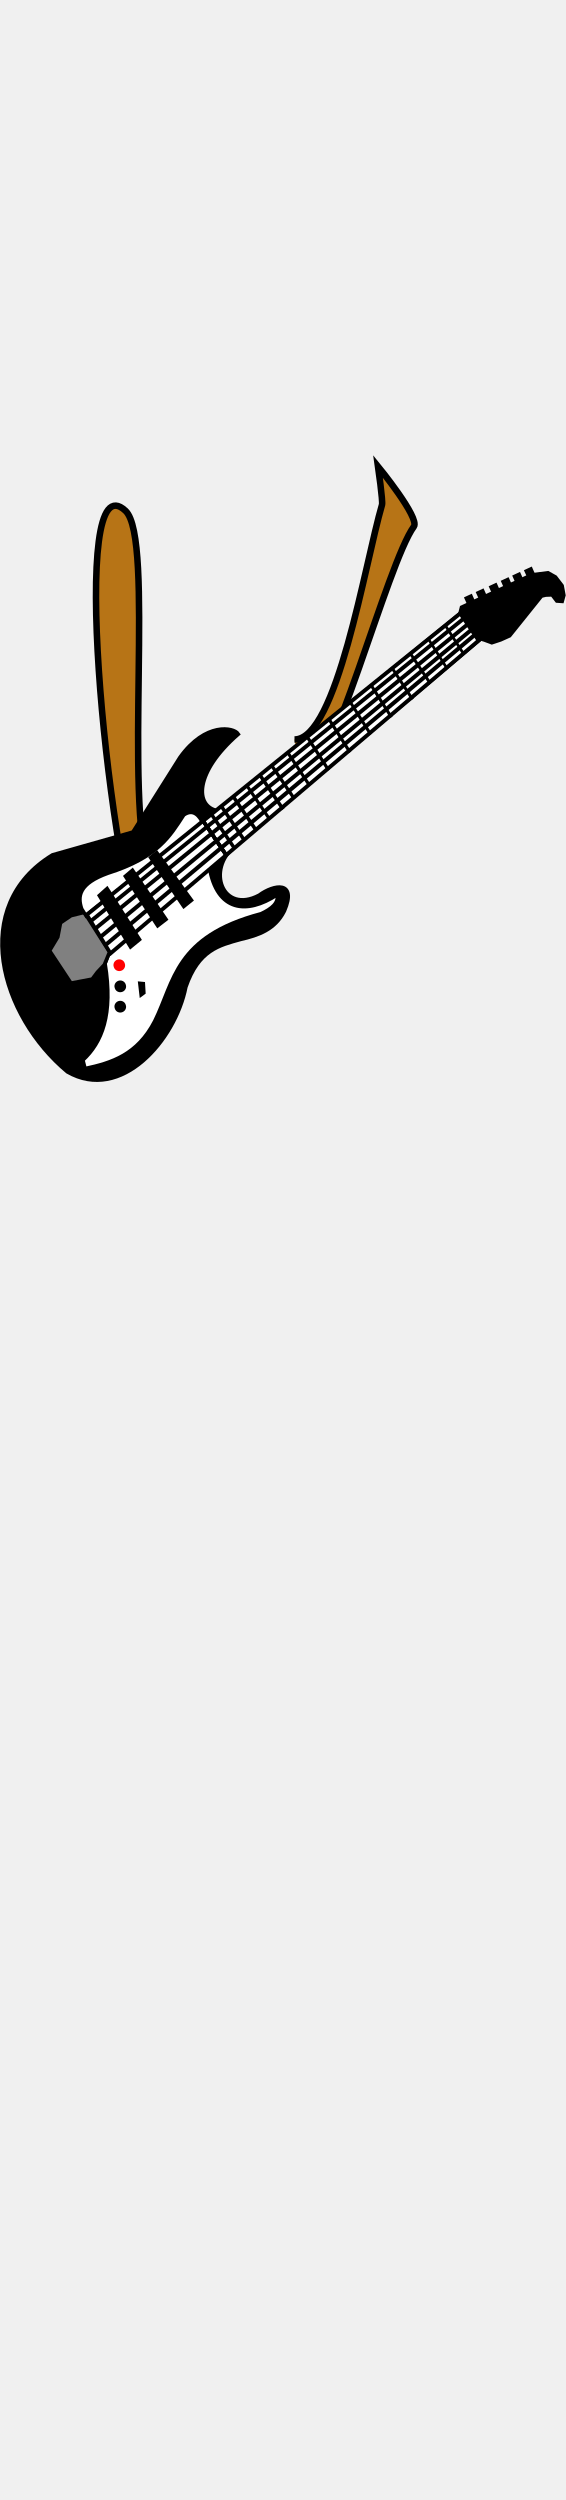
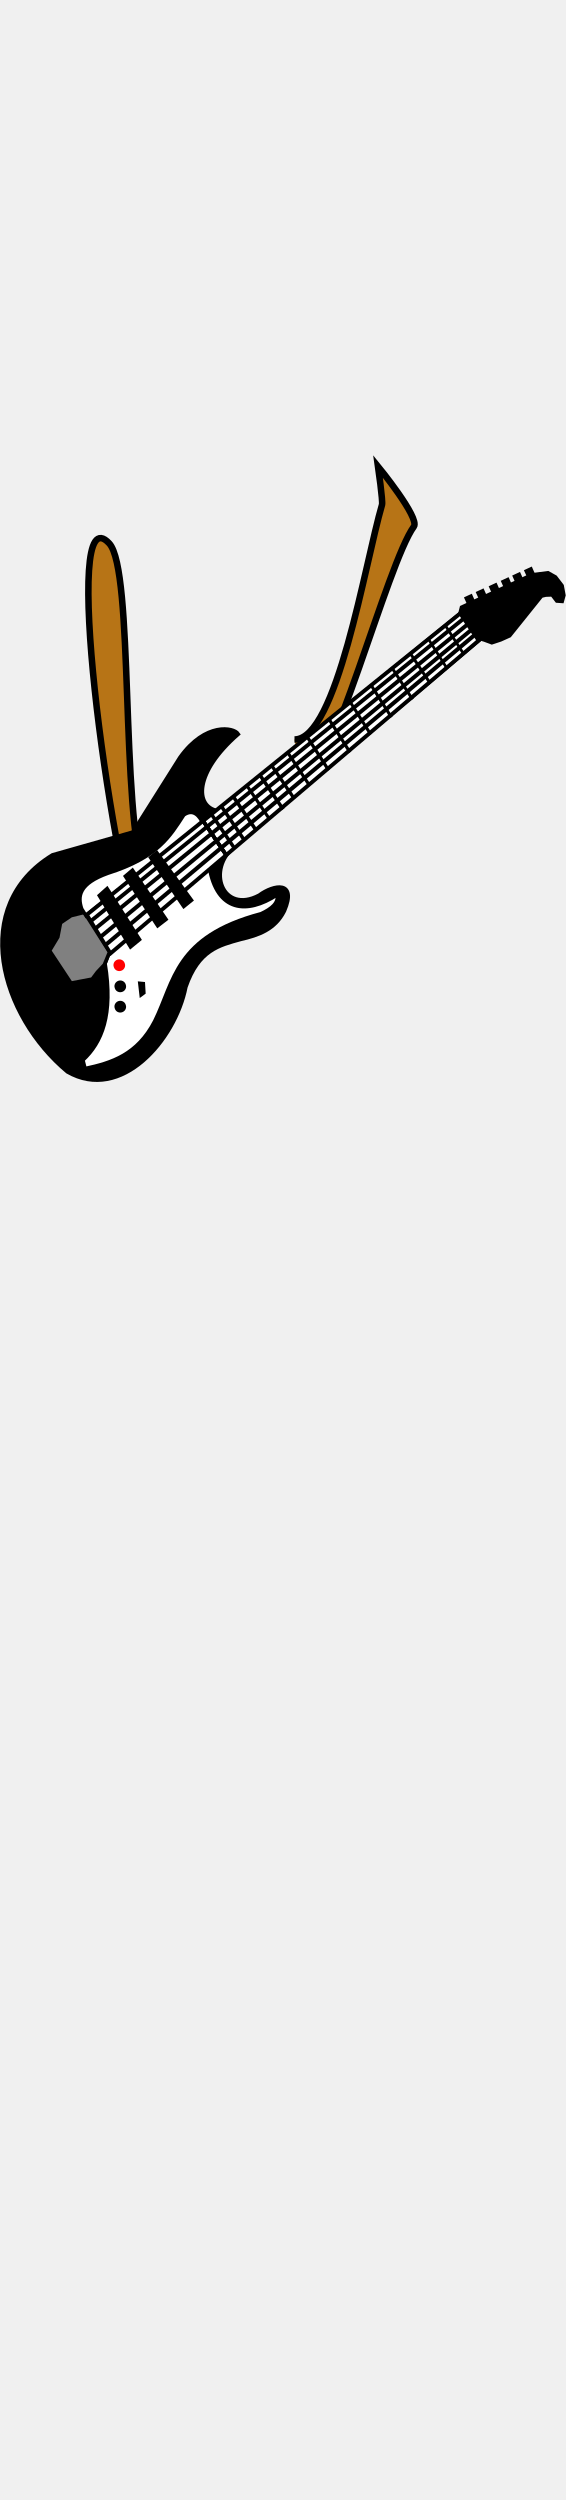
<svg xmlns="http://www.w3.org/2000/svg" class="shirt" width="86" height="380" viewBox="202.715 584.407 86.593 380.048" preserveAspectRatio="xMidYMax">
  <defs id="svgEditorDefs">
    <path id="svgEditorClosePathDefs" fill="black" style="stroke-width: 0px; stroke: none;" class="clothes" />
    <style id="style3891" type="text/css">.str0 {stroke:black;stroke-width:0.238}
    .fil0 {fill:black}
    .fil2 {fill:#050707}
    .fil3 {fill:#881846}
    .fil5 {fill:#F6BCD6}
    .fil1 {fill:#F9DD56}
    .fil4 {fill:#FDFCFD}</style>
  </defs>
  <rect id="svgEditorBackground" x="202.715" y="584.431" width="86.593" height="115.809" style="fill: none; stroke: none;" class="clothes" />
  <rect id="rect-1" x="-403.988" y="499.579" width="1300" height="550" style="fill: none; stroke: none;" class="clothes" />
  <g transform="matrix(0.247755, 0, 0, 0.244432, 224.2577, 664.9853)" />
-   <path d="M 213.521 726.423 C 213.521 708.504 226.938 650.657 232.623 661.344 C 235.53 666.805 218.296 702.679 218.296 715.206" style="stroke: rgb(0, 0, 0); fill: rgb(183, 116, 22);" transform="matrix(0.947429, -0.319966, 0.319966, 0.947429, -210.0743, 107.8721)" />
+   <path d="M 214.266 726.963 C 214.266 710.123 224.902 655.758 229.408 665.802 C 231.713 670.934 218.051 704.648 218.051 716.421" style="stroke: rgb(0, 0, 0); fill: rgb(183, 116, 22);" transform="matrix(0.947429, -0.319966, 0.319966, 0.947429, -210.9532, 107.5995)" />
  <g transform="matrix(0.097807, 0, 0, 0.173137, 556.5705, 747.0317)">
    <g id="layer1" transform="matrix(1, 0, 0, 1, -27.709, -32.914)" />
  </g>
  <path d="M 247.785 695.012 C 254.276 695.012 258.557 668.088 261.184 659.079 C 261.335 658.562 260.575 653.23 260.575 653.23 C 260.575 653.23 267.018 661.103 266.056 662.423 C 261.977 668.019 253.32 701.697 249.003 701.697" style="stroke: rgb(0, 0, 0); fill: rgb(183, 116, 22);" />
  <path d="M 305.645 810.365 L 305.645 810.365" style="stroke: rgb(0, 0, 0); fill: rgb(183, 116, 22);" />
  <g transform="matrix(0.07184, -0.023714, 0.027233, 0.082499, 192.5778, 698.7778)">
    <g id="g-1" transform="translate(229.06 -205.99)">
      <path id="path3231" style="fill-rule:evenodd;stroke:#000000;stroke-width:7.092px;fill:#000000" d="m110.13 429.96l137.65-98.8c72.14-45.97 123.34-20.32 127.27-7.41-108.92 39.89-129.28 97.19-88.31 117.33l592.16-196.37c7.95 21.94 16.06 40.56 20.78 54.03l-601.25 210.26c-71.66 23-67.68 108.56 14.28 96.34 35.27-10.12 83.37-4.07 38.96 39.52-29.89 26.25-65.88 26.41-102.59 23.46-44.91-1.86-87.06-5.41-135.05 49.41-53.429 82.83-198.01 158.39-281.8 76.57-93.64-130.76-84.21-331.48 109.08-370.51l168.82 6.17z" />
      <path id="path3233" style="fill-rule:evenodd;stroke:#000000;stroke-width:7.092px;fill:#ffffff" d="m-26.223 633.74c-16.55 90.8-56.434 130.5-103.89 149.44l-1.3 16.06c54.541 5.23 109.08 5.86 163.62-40.76 63.233-55.69 92.05-130.48 272.71-121.03 22.8-2.43 40.7-7.95 42.85-23.47-71.83 16.64-126.5-5.35-112.97-82.74l-246.09 86.45-14.933 16.05z" />
      <path id="path3235" style="fill-rule:evenodd;stroke:#000000;stroke-width:7.092px;fill:#808080" d="m-34.015 536.79l23.375 80.9-18.18 18.52-18.181 8.65-14.284 8.64-42.855-4.94-20.78-66.69 24.68-18.52 14.281-22.23 24.674-6.18 27.27 1.85z" />
      <path id="path3239" style="fill-rule:evenodd;stroke:#000000;stroke-width:7.092px;fill:#ffffff" d="m-36.612 530c-0.239-24.29 11.201-44.25 72.722-45.7 106.99 1.14 143.37-27.93 183.1-55.57 22.71-5.95 29.07 11.05 31.17 24.7l-283.1 90.16-3.892-13.59z" />
      <path id="path3237" style="fill-rule:evenodd;stroke:#000000;stroke-width:7.092px;fill:#ffffff" d="m-30.119 542.97l20.778 77.19 905.12-319.88-18.18-55.57-907.72 297.64 0.001 0.62z" />
      <path id="path3241" style="fill:#ff0000" d="m365 796.65a1.607 1.429 0 1 1 -3.21 0 1.607 1.429 0 1 1 3.21 0z" transform="matrix(7.2722 0 0 6.9162 -2642.9 -4864.9)" />
      <path id="path4215" style="fill:#000000" d="m365 796.65a1.607 1.429 0 1 1 -3.21 0 1.607 1.429 0 1 1 3.21 0z" transform="matrix(7.2722 0 0 6.9162 -2667.3 -4795)" />
      <path id="path4217" style="fill:#000000" d="m365 796.65a1.607 1.429 0 1 1 -3.21 0 1.607 1.429 0 1 1 3.21 0z" transform="matrix(7.2722 0 0 6.9162 -2654.4 -4829)" />
      <path id="path4219" style="stroke:#000000;stroke-width:7.092px;fill:none" d="m27.669 686.85l-4.545 19.14 6.493-1.85 4.545-14.82-6.493-2.47z" />
      <path id="path5190" style="fill-rule:evenodd;stroke:#000000;stroke-width:7.092px;fill:#000000" d="m5.593 517.65l27.27 102.51 22.077-7.41-29.868-102.51-19.479 7.41z" />
      <path id="path5192" style="fill-rule:evenodd;stroke:#000000;stroke-width:7.092px;fill:#000000" d="m67.926 499.74l30.517 100.04 20.127-6.18-33.113-100.03-17.531 6.17z" />
      <path id="path5194" style="fill-rule:evenodd;stroke:#000000;stroke-width:7.092px;fill:#000000" d="m128.31 482.45l32.47 99.42 18.83-6.17-36.37-98.19-14.93 4.94z" />
      <path id="path5196" style="stroke:#000000;stroke-width:7.092px;fill:none" d="m-24.924 554.7l911.61-301.35-911.61 301.35z" />
      <path id="path5198" style="stroke:#000000;stroke-width:7.363px;fill:none" d="m-11.799 602.74l923.03-320.85-923.03 320.85z" />
      <path id="path5200" style="stroke:#000000;stroke-width:7.203px;fill:none" d="m-24.775 570.96l921.7-307.93-921.7 307.93z" />
      <path id="path5202" style="stroke:#000000;stroke-width:7.269px;fill:none" d="m-17.042 586.73l920.53-313.53-920.53 313.53z" />
      <path id="path5216" style="stroke:#000000;stroke-width:7.092px;fill:none" d="m251.03 445.92l23.37 71.83-23.37-71.83z" />
      <path id="path5220" style="stroke:#000000;stroke-width:6.324px;fill:none" d="m558.41 347.98l19.56 68.21-19.56-68.21z" />
      <path id="path5222" style="stroke:#000000;stroke-width:6.101px;fill:none" d="m610.24 331.81l18.87 65.81-18.87-65.81z" />
      <path id="path5224" style="stroke:#000000;stroke-width:6.101px;fill:none" d="m660.88 314.52l18.88 65.81-18.88-65.81z" />
      <path id="path5226" style="stroke:#000000;stroke-width:5.965px;fill:none" d="m712.76 299.64l19.01 62.44-19.01-62.44z" />
      <path id="path5228" style="stroke:#000000;stroke-width:5.895px;fill:none" d="m756.87 284.78l19.09 60.77-19.09-60.77z" />
      <path id="path5230" style="stroke:#000000;stroke-width:5.432px;fill:none" d="m800.79 270.97l16.8 58.6-16.8-58.6z" />
      <path id="path5232" style="stroke:#000000;stroke-width:5.588px;fill:none" d="m841.12 254.99l17.57 59.32-17.57-59.32z" />
      <path id="path5234" style="stroke:#000000;stroke-width:7.092px;fill:none" d="m296.48 434.81l23.37 71.82-23.37-71.82z" />
      <path id="path5236" style="stroke:#000000;stroke-width:6.289px;fill:none" d="m358.82 414.92l21.36 65.96-21.36-65.96z" />
      <path id="path5238" style="stroke:#000000;stroke-width:6.646px;fill:none" d="m419.62 396.3l21.99 67.02-21.99-67.02z" />
      <path id="path5240" style="stroke:#000000;stroke-width:6.341px;fill:none" d="m458.42 382.57l20.47 65.57-20.47-65.57z" />
      <path id="path5242" style="stroke:#000000;stroke-width:6.479px;fill:none" d="m505.24 365.35l20.33 68.92-20.33-68.92z" />
      <path id="path5244" style="stroke:#000000;stroke-width:7.092px;fill:none" d="m251.03 445.92l23.37 71.83-23.37-71.83z" />
      <path id="path5246" style="stroke:#000000;stroke-width:7.092px;fill:none" d="m251.03 445.92l23.37 71.83-23.37-71.83z" />
      <path id="path5248" style="stroke:#000000;stroke-width:7.092px;fill:none" d="m251.03 445.92l23.37 71.83-23.37-71.83z" />
      <path id="path5250" style="stroke:#000000;stroke-width:7.092px;fill:none" d="m389.98 402.7l23.37 71.82-23.37-71.82z" />
      <path id="path5252" style="stroke:#000000;stroke-width:7.092px;fill:none" d="m325.05 423.69l23.37 71.83-23.37-71.83z" />
      <path id="path5254" style="stroke:#000000;stroke-width:7.092px;fill:none" d="m271.81 440.98l23.37 71.83-23.37-71.83z" />
      <path id="path5256" style="fill-rule:evenodd;stroke:#000000;stroke-width:7.092px;fill:#000000" d="m878.25 243.47l5.85-8.03 155.8-15.43 32.5 5.55 11.7 11.12 7.1 17.91-2.6 16.67-7.1 9.26-10.4-3.7-5.2-12.97-12.3-3.09-8.5-0.62-86.33 48.79-20.13 1.85h-18.83l-12.34-8.64-7.14-4.33-22.08-54.34z" />
      <path id="path5258" style="fill-rule:evenodd;stroke:#000000;stroke-width:5.028px;fill:#000000" d="m897.97 222.12l1.43 11.86 12.38-0.42-1.43-12.71-12.38 1.27z" />
      <path id="path5260" style="fill-rule:evenodd;stroke:#000000;stroke-width:5.028px;fill:#000000" d="m1030.4 209.77l1.5 11.86 12.3-0.42-1.4-12.71-12.4 1.27z" />
      <path id="path5262" style="fill-rule:evenodd;stroke:#000000;stroke-width:5.028px;fill:#000000" d="m1004.5 212.24l1.4 11.86 12.4-0.42-1.5-12.71-12.3 1.27z" />
      <path id="path5264" style="fill-rule:evenodd;stroke:#000000;stroke-width:5.028px;fill:#000000" d="m979.14 214.71l1.42 11.86 12.38-0.42-1.43-12.71-12.37 1.27z" />
      <path id="path5266" style="fill-rule:evenodd;stroke:#000000;stroke-width:5.028px;fill:#000000" d="m952.51 217.18l1.43 11.86 12.38-0.42-1.43-12.71-12.38 1.27z" />
      <path id="path5268" style="fill-rule:evenodd;stroke:#000000;stroke-width:5.028px;fill:#000000" d="m923.94 219.65l1.43 11.86 12.38-0.42-1.43-12.71-12.38 1.27z" />
    </g>
  </g>
</svg>
